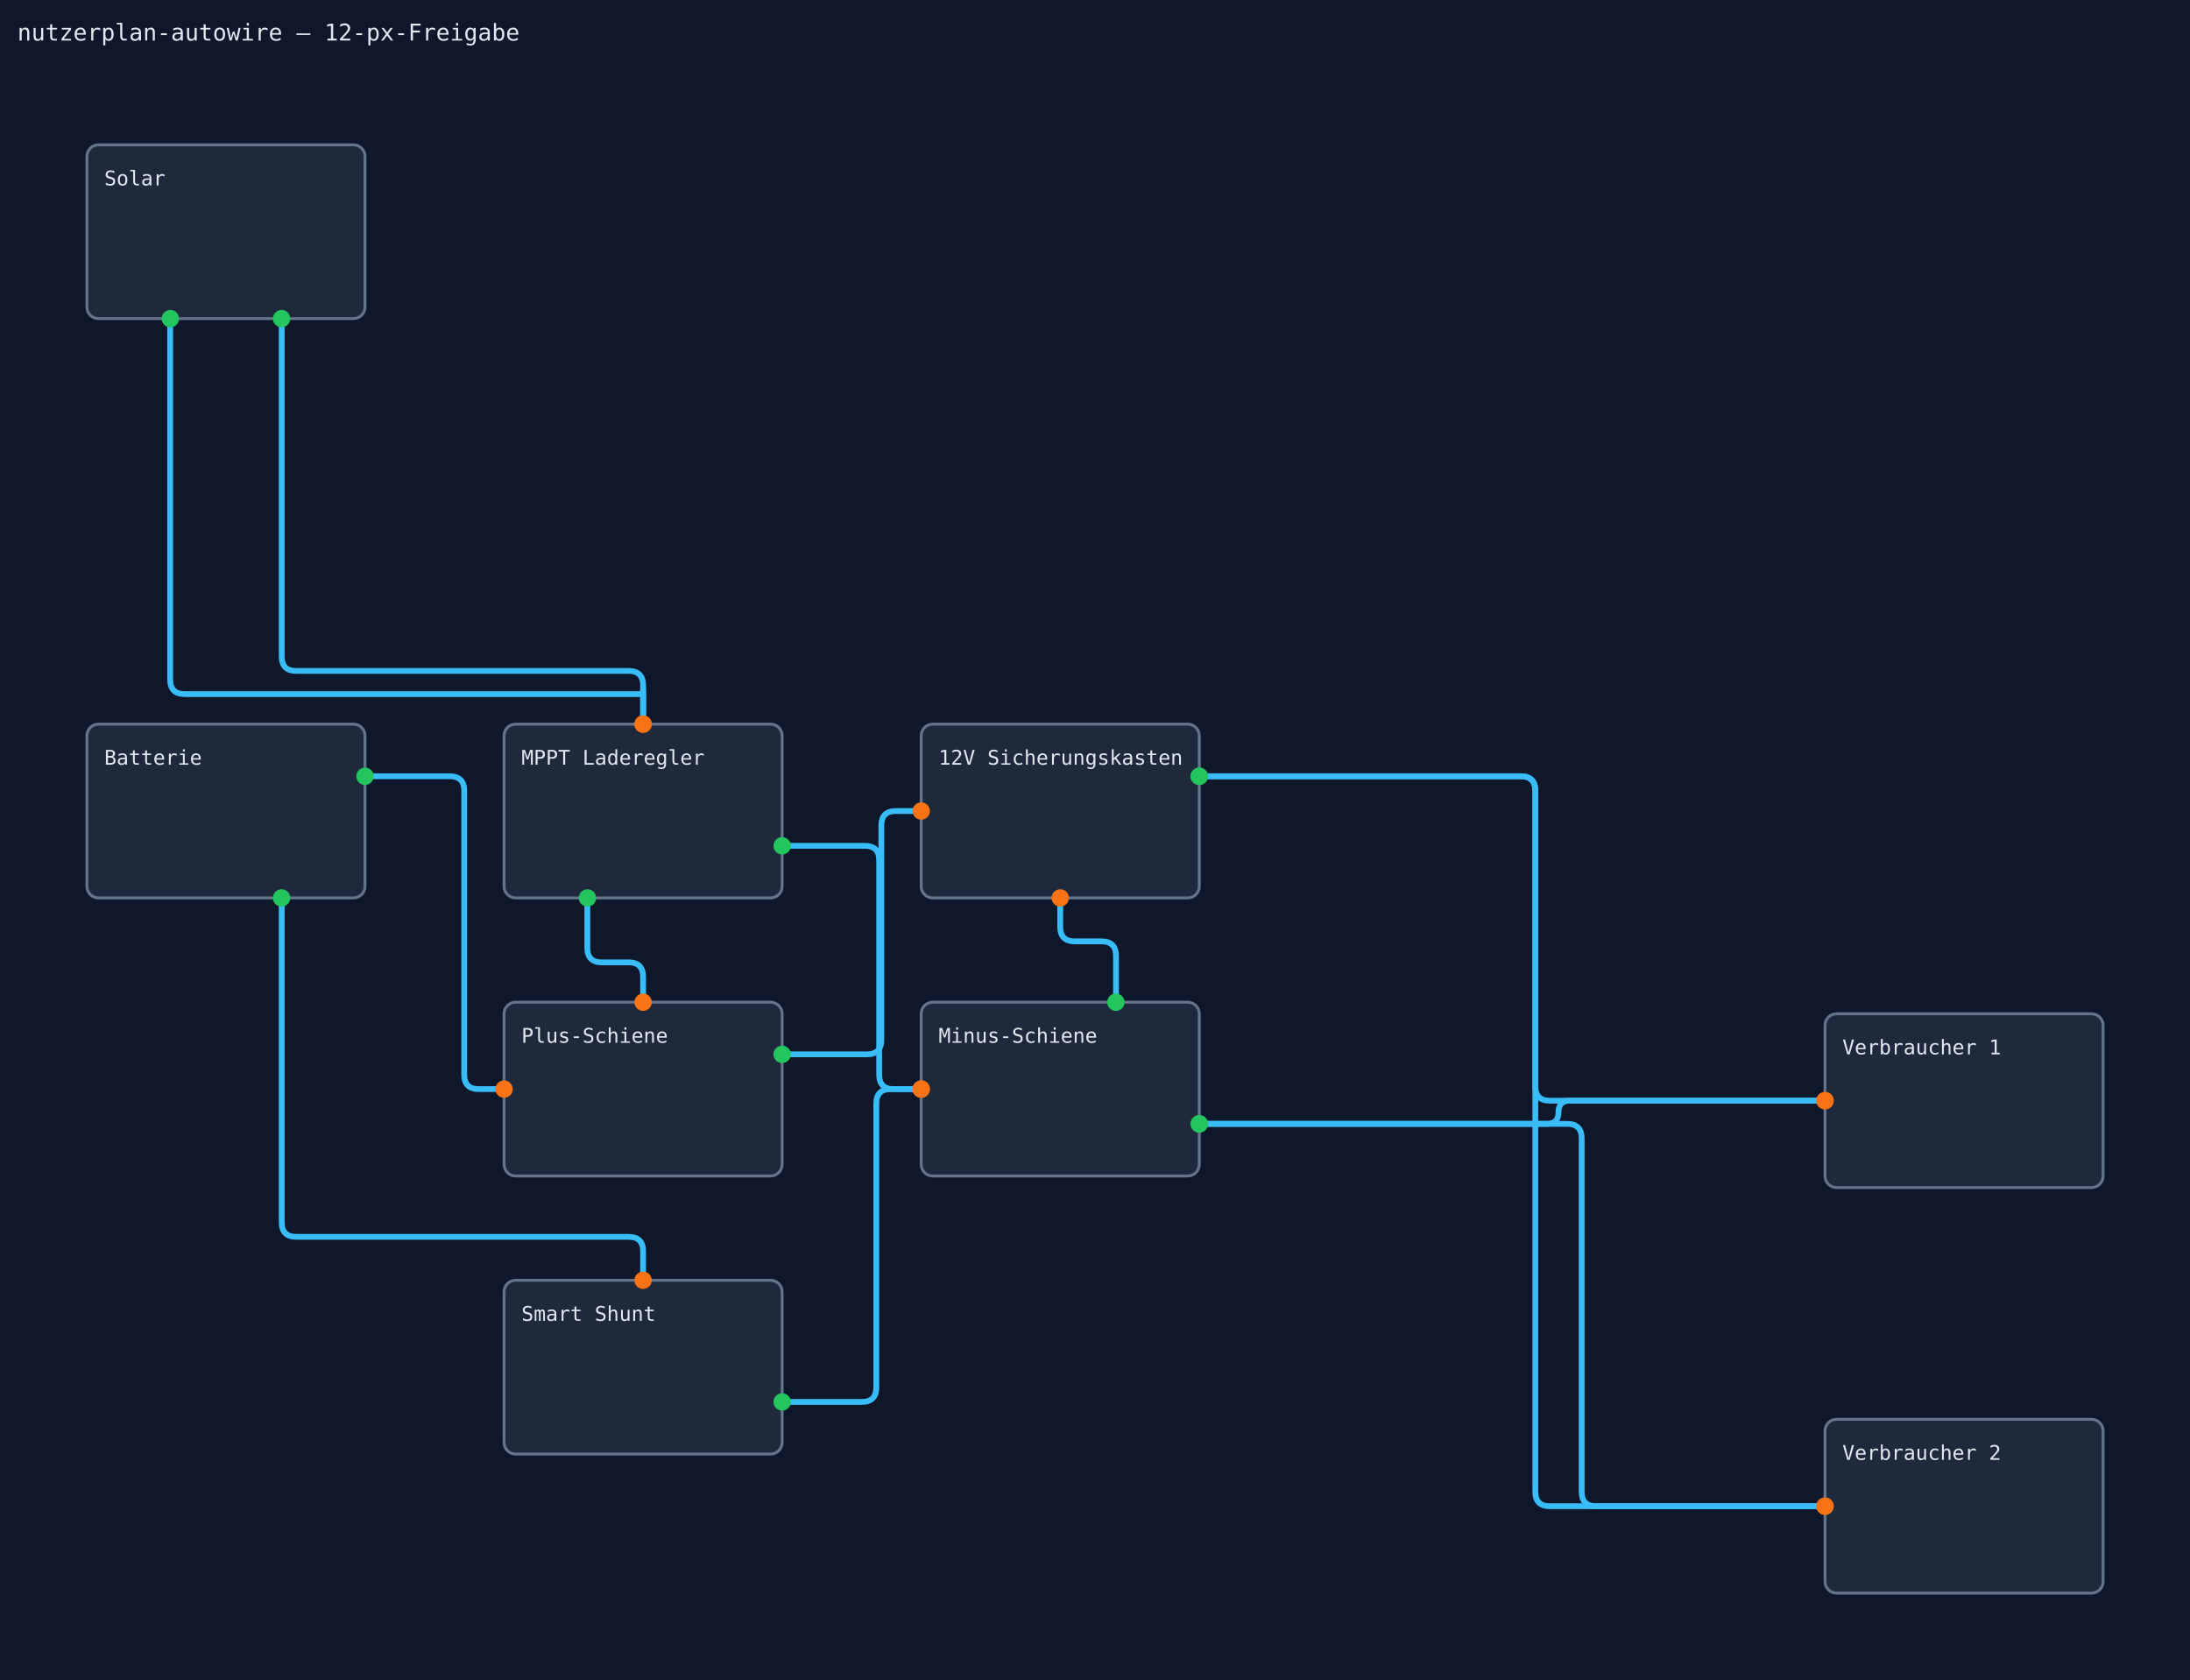
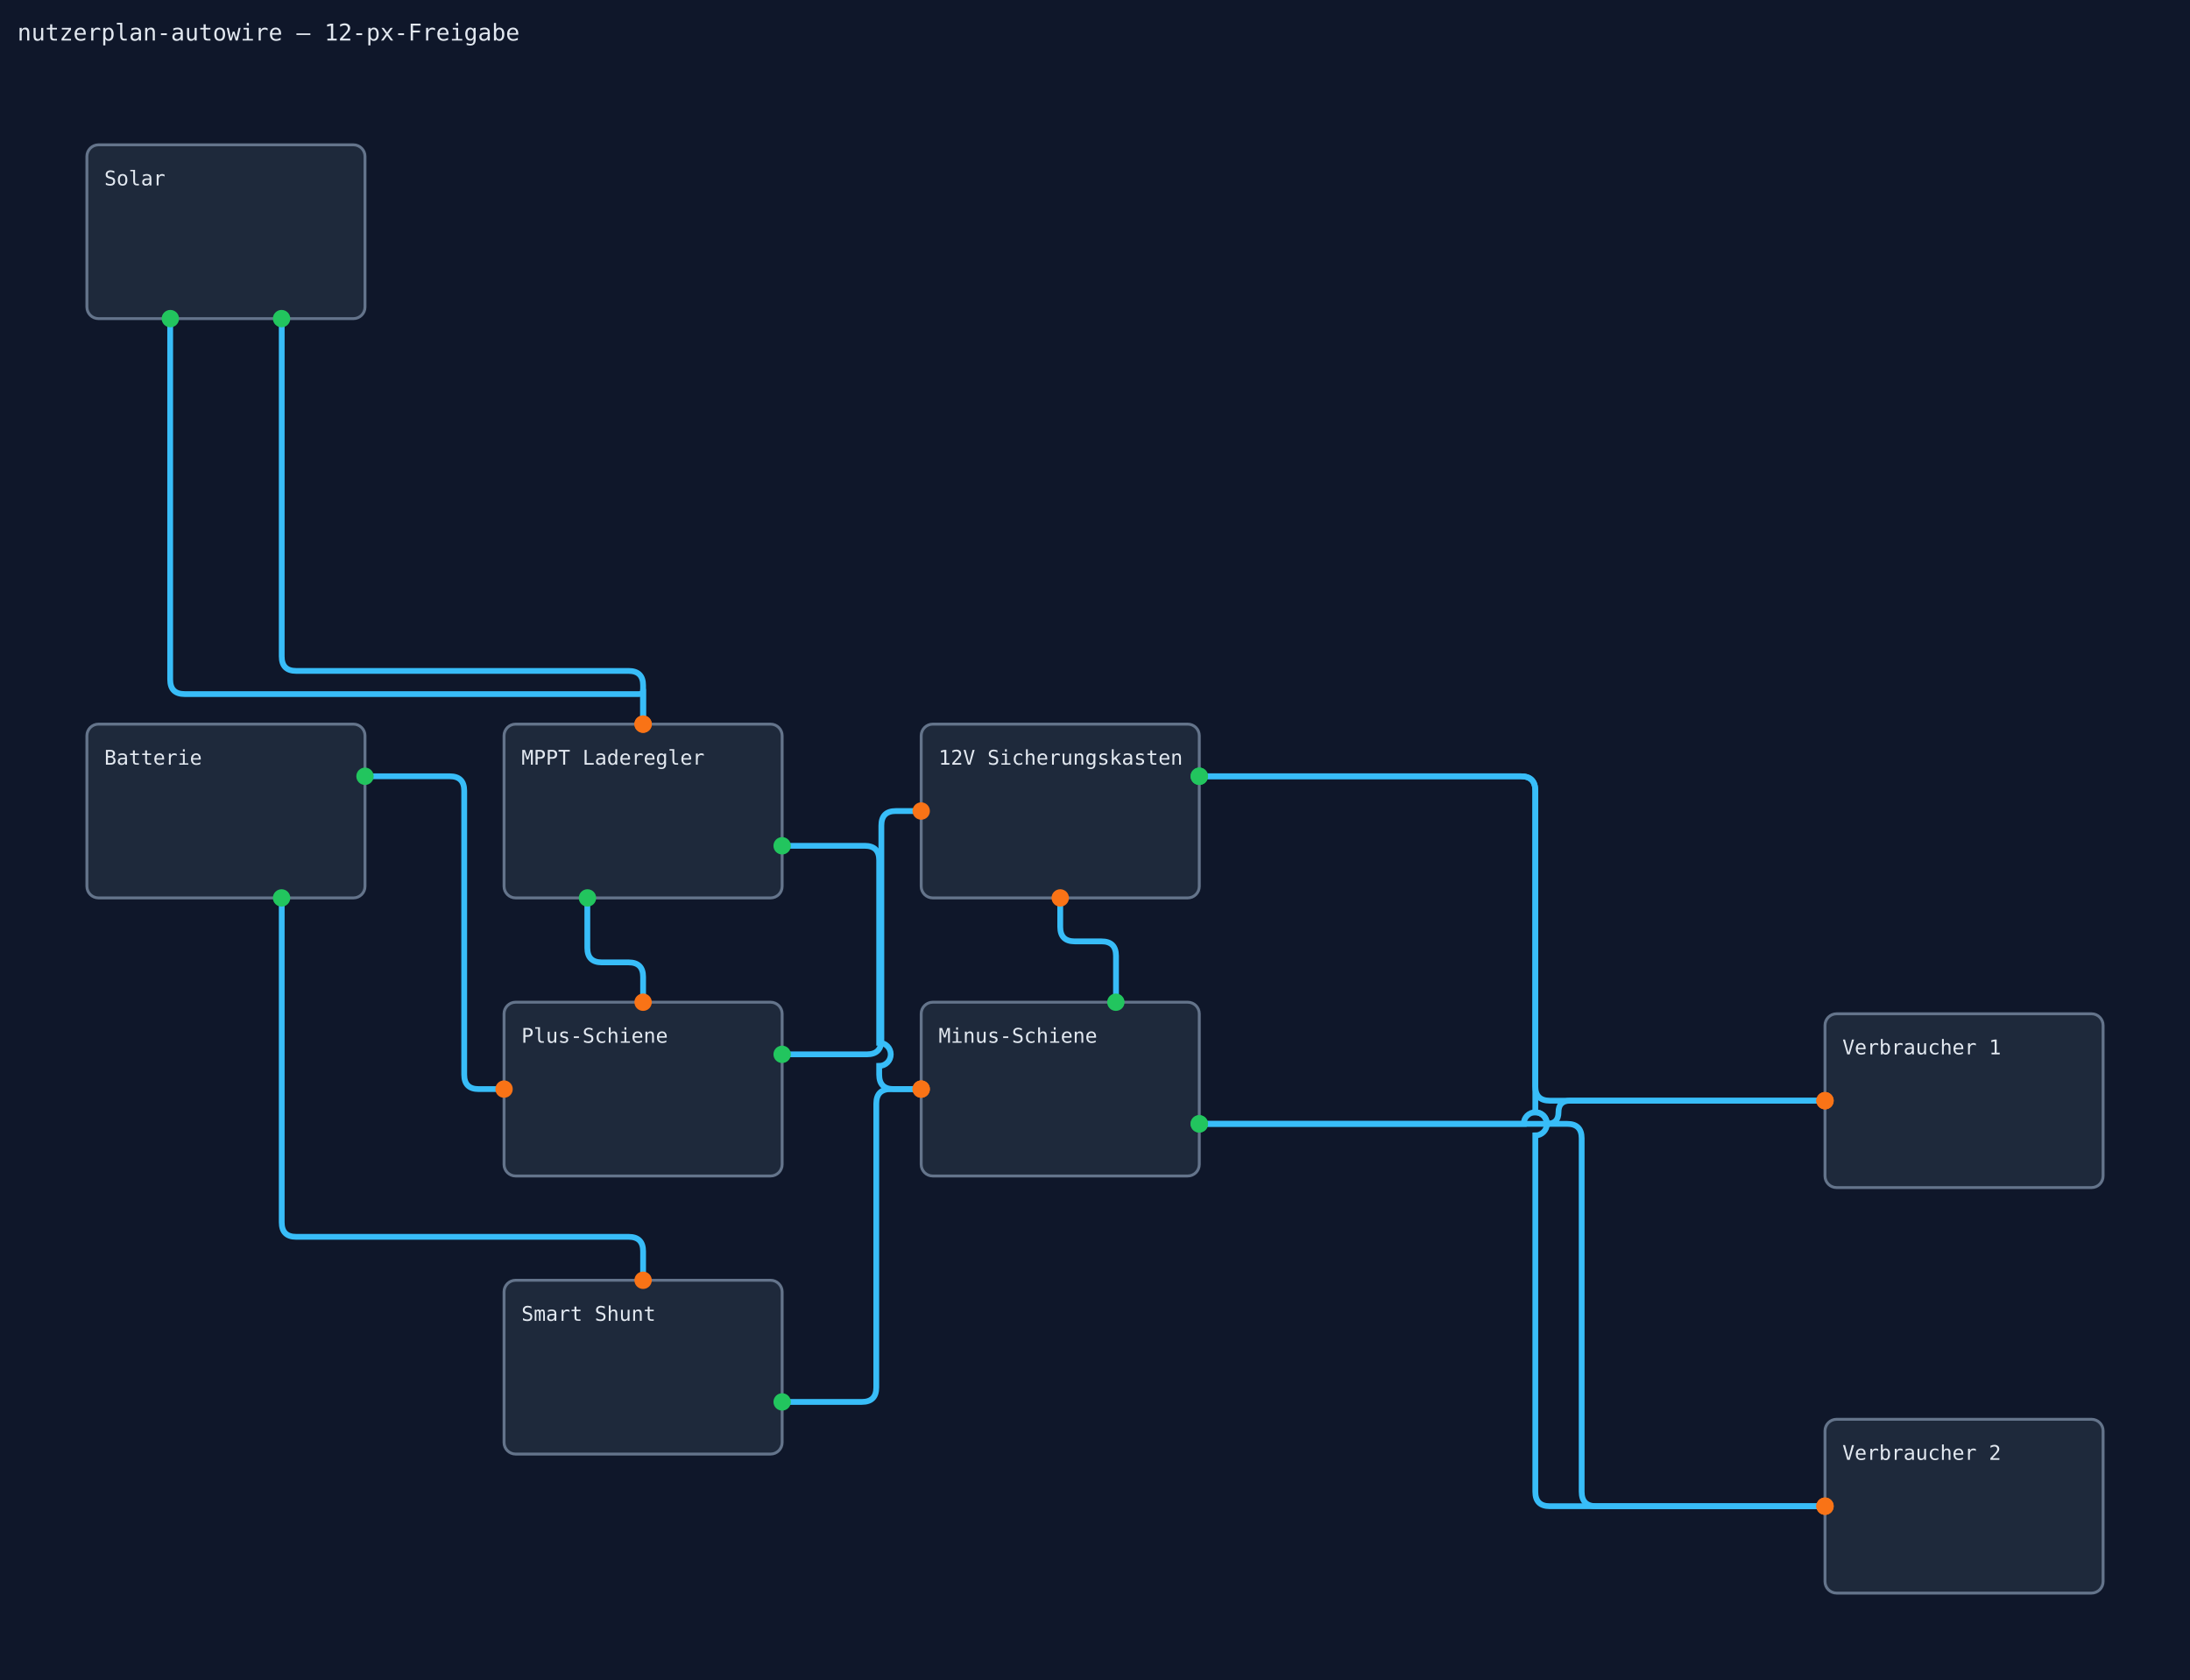
<svg xmlns="http://www.w3.org/2000/svg" viewBox="-60 -500 1512 1160" width="1512" height="1160" role="img" aria-label="Nutzerplan: Auto-Verdrahtung">
  <rect x="-100000" y="-100000" width="200000" height="200000" fill="#0f172a" />
  <text x="-48" y="-472" fill="#e2e8f0" font-family="monospace" font-size="16">nutzerplan-autowire — 12-px-Freigabe</text>
  <path d="M 192 36 L 250.5 36 Q 260.5 36 260.5 46 L 260.5 242 Q 260.5 252 270.5 252 L 288 252" fill="none" stroke="#38bdf8" stroke-width="4" stroke-linecap="round" />
  <path d="M 134.4 120 L 134.45 120 Q 134.5 120 134.5 120.05 L 134.5 344 Q 134.5 354 144.5 354 L 374 354 Q 384 354 384 364 L 384 384" fill="none" stroke="#38bdf8" stroke-width="4" stroke-linecap="round" />
  <path d="M 480 468 L 535 468 Q 545 468 545 458 L 545 262 Q 545 252 555 252 L 576 252" fill="none" stroke="#38bdf8" stroke-width="4" stroke-linecap="round" />
  <path d="M 480 228 L 538.5 228 Q 548.5 228 548.5 218 L 548.5 70 Q 548.5 60 558.5 60 L 576 60" fill="none" stroke="#38bdf8" stroke-width="4" stroke-linecap="round" />
  <path d="M 710.4 192 L 710.45 192 Q 710.5 192 710.5 191.95 L 710.5 160 Q 710.5 150 700.5 150 L 682 150 Q 672 150 672 140 L 672 120" fill="none" stroke="#38bdf8" stroke-width="4" stroke-linecap="round" />
  <path d="M 768 36 L 990 36 Q 1000 36 1000 46 L 1000 250 Q 1000 260 1010 260 L 1200 260" fill="none" stroke="#38bdf8" stroke-width="4" stroke-linecap="round" />
  <path d="M 768 276 L 1008 276 Q 1016 276 1016 268 L 1016 268 Q 1016 260 1024 260 L 1200 260" fill="none" stroke="#38bdf8" stroke-width="4" stroke-linecap="round" />
-   <path d="M 768 36 L 990 36 Q 1000 36 1000 46 L 1000 530 Q 1000 540 1010 540 L 1200 540" fill="none" stroke="#38bdf8" stroke-width="4" stroke-linecap="round" />
-   <path d="M 768 276 L 1022 276 Q 1032 276 1032 286 L 1032 530 Q 1032 540 1042 540 L 1200 540" fill="none" stroke="#38bdf8" stroke-width="4" stroke-linecap="round" />
+   <path d="M 768 36 L 990 36 Q 1000 36 1000 46 L 1000 268 A 8 8 0 0 1 1000 284 L 1000 530 Q 1000 540 1010 540 L 1200 540" fill="none" stroke="#38bdf8" stroke-width="4" stroke-linecap="round" />
+   <path d="M 768 276 L 992 276 A 8 8 0 0 1 1008 276 L 1022 276 Q 1032 276 1032 286 L 1032 530 Q 1032 540 1042 540 L 1200 540" fill="none" stroke="#38bdf8" stroke-width="4" stroke-linecap="round" />
  <path d="M 57.6 -280 L 57.55 -280 Q 57.5 -280 57.5 -279.95 L 57.5 -30.75 Q 57.5 -20.75 67.5 -20.75 L 381.13 -20.75 Q 384 -20.75 384 -23.62 L 384 -23.62 Q 384 -26.5 384 -23.62 L 384 0" fill="none" stroke="#38bdf8" stroke-width="4" stroke-linecap="round" />
  <path d="M 134.4 -280 L 134.45 -280 Q 134.5 -280 134.5 -279.95 L 134.5 -46.75 Q 134.5 -36.75 144.5 -36.75 L 374 -36.75 Q 384 -36.75 384 -26.75 L 384 0" fill="none" stroke="#38bdf8" stroke-width="4" stroke-linecap="round" />
  <path d="M 345.6 120 L 345.55 120 Q 345.5 120 345.5 120.05 L 345.5 154.5 Q 345.5 164.5 355.5 164.5 L 374 164.5 Q 384 164.5 384 174.5 L 384 192" fill="none" stroke="#38bdf8" stroke-width="4" stroke-linecap="round" />
-   <path d="M 480 84 L 537 84 Q 547 84 547 94 L 547 242 Q 547 252 557 252 L 576 252" fill="none" stroke="#38bdf8" stroke-width="4" stroke-linecap="round" />
+   <path d="M 480 84 L 537 84 Q 547 84 547 94 L 547 220 A 8 8 0 0 1 547 236 L 547 242 Q 547 252 557 252 L 576 252" fill="none" stroke="#38bdf8" stroke-width="4" stroke-linecap="round" />
  <rect x="0" y="0" width="192" height="120" fill="#1e293b" stroke="#64748b" stroke-width="2" rx="8" />
  <text x="12" y="28" fill="#e2e8f0" font-family="monospace" font-size="14">Batterie</text>
  <rect x="0" y="-400" width="192" height="120" fill="#1e293b" stroke="#64748b" stroke-width="2" rx="8" />
  <text x="12" y="-372" fill="#e2e8f0" font-family="monospace" font-size="14">Solar</text>
  <rect x="1200" y="200" width="192" height="120" fill="#1e293b" stroke="#64748b" stroke-width="2" rx="8" />
  <text x="1212" y="228" fill="#e2e8f0" font-family="monospace" font-size="14">Verbraucher 1</text>
  <rect x="1200" y="480" width="192" height="120" fill="#1e293b" stroke="#64748b" stroke-width="2" rx="8" />
  <text x="1212" y="508" fill="#e2e8f0" font-family="monospace" font-size="14">Verbraucher 2</text>
  <rect x="288" y="192" width="192" height="120" fill="#1e293b" stroke="#64748b" stroke-width="2" rx="8" />
  <text x="300" y="220" fill="#e2e8f0" font-family="monospace" font-size="14">Plus-Schiene</text>
  <rect x="576" y="192" width="192" height="120" fill="#1e293b" stroke="#64748b" stroke-width="2" rx="8" />
  <text x="588" y="220" fill="#e2e8f0" font-family="monospace" font-size="14">Minus-Schiene</text>
  <rect x="576" y="0" width="192" height="120" fill="#1e293b" stroke="#64748b" stroke-width="2" rx="8" />
  <text x="588" y="28" fill="#e2e8f0" font-family="monospace" font-size="14">12V Sicherungskasten</text>
  <rect x="288" y="384" width="192" height="120" fill="#1e293b" stroke="#64748b" stroke-width="2" rx="8" />
  <text x="300" y="412" fill="#e2e8f0" font-family="monospace" font-size="14">Smart Shunt</text>
  <rect x="288" y="0" width="192" height="120" fill="#1e293b" stroke="#64748b" stroke-width="2" rx="8" />
  <text x="300" y="28" fill="#e2e8f0" font-family="monospace" font-size="14">MPPT Laderegler</text>
  <circle cx="192" cy="36" r="6" fill="#22c55e" />
  <circle cx="288" cy="252" r="6" fill="#f97316" />
  <circle cx="134.4" cy="120" r="6" fill="#22c55e" />
  <circle cx="384" cy="384" r="6" fill="#f97316" />
  <circle cx="480" cy="468" r="6" fill="#22c55e" />
  <circle cx="576" cy="252" r="6" fill="#f97316" />
  <circle cx="480" cy="228" r="6" fill="#22c55e" />
  <circle cx="576" cy="60" r="6" fill="#f97316" />
  <circle cx="710.4" cy="192" r="6" fill="#22c55e" />
  <circle cx="672" cy="120" r="6" fill="#f97316" />
  <circle cx="768" cy="36" r="6" fill="#22c55e" />
  <circle cx="1200" cy="260" r="6" fill="#f97316" />
  <circle cx="768" cy="276" r="6" fill="#22c55e" />
  <circle cx="1200" cy="260" r="6" fill="#f97316" />
  <circle cx="768" cy="36" r="6" fill="#22c55e" />
  <circle cx="1200" cy="540" r="6" fill="#f97316" />
  <circle cx="768" cy="276" r="6" fill="#22c55e" />
  <circle cx="1200" cy="540" r="6" fill="#f97316" />
  <circle cx="57.6" cy="-280" r="6" fill="#22c55e" />
  <circle cx="384" cy="0" r="6" fill="#f97316" />
  <circle cx="134.4" cy="-280" r="6" fill="#22c55e" />
  <circle cx="384" cy="0" r="6" fill="#f97316" />
  <circle cx="345.6" cy="120" r="6" fill="#22c55e" />
  <circle cx="384" cy="192" r="6" fill="#f97316" />
  <circle cx="480" cy="84" r="6" fill="#22c55e" />
  <circle cx="576" cy="252" r="6" fill="#f97316" />
</svg>
